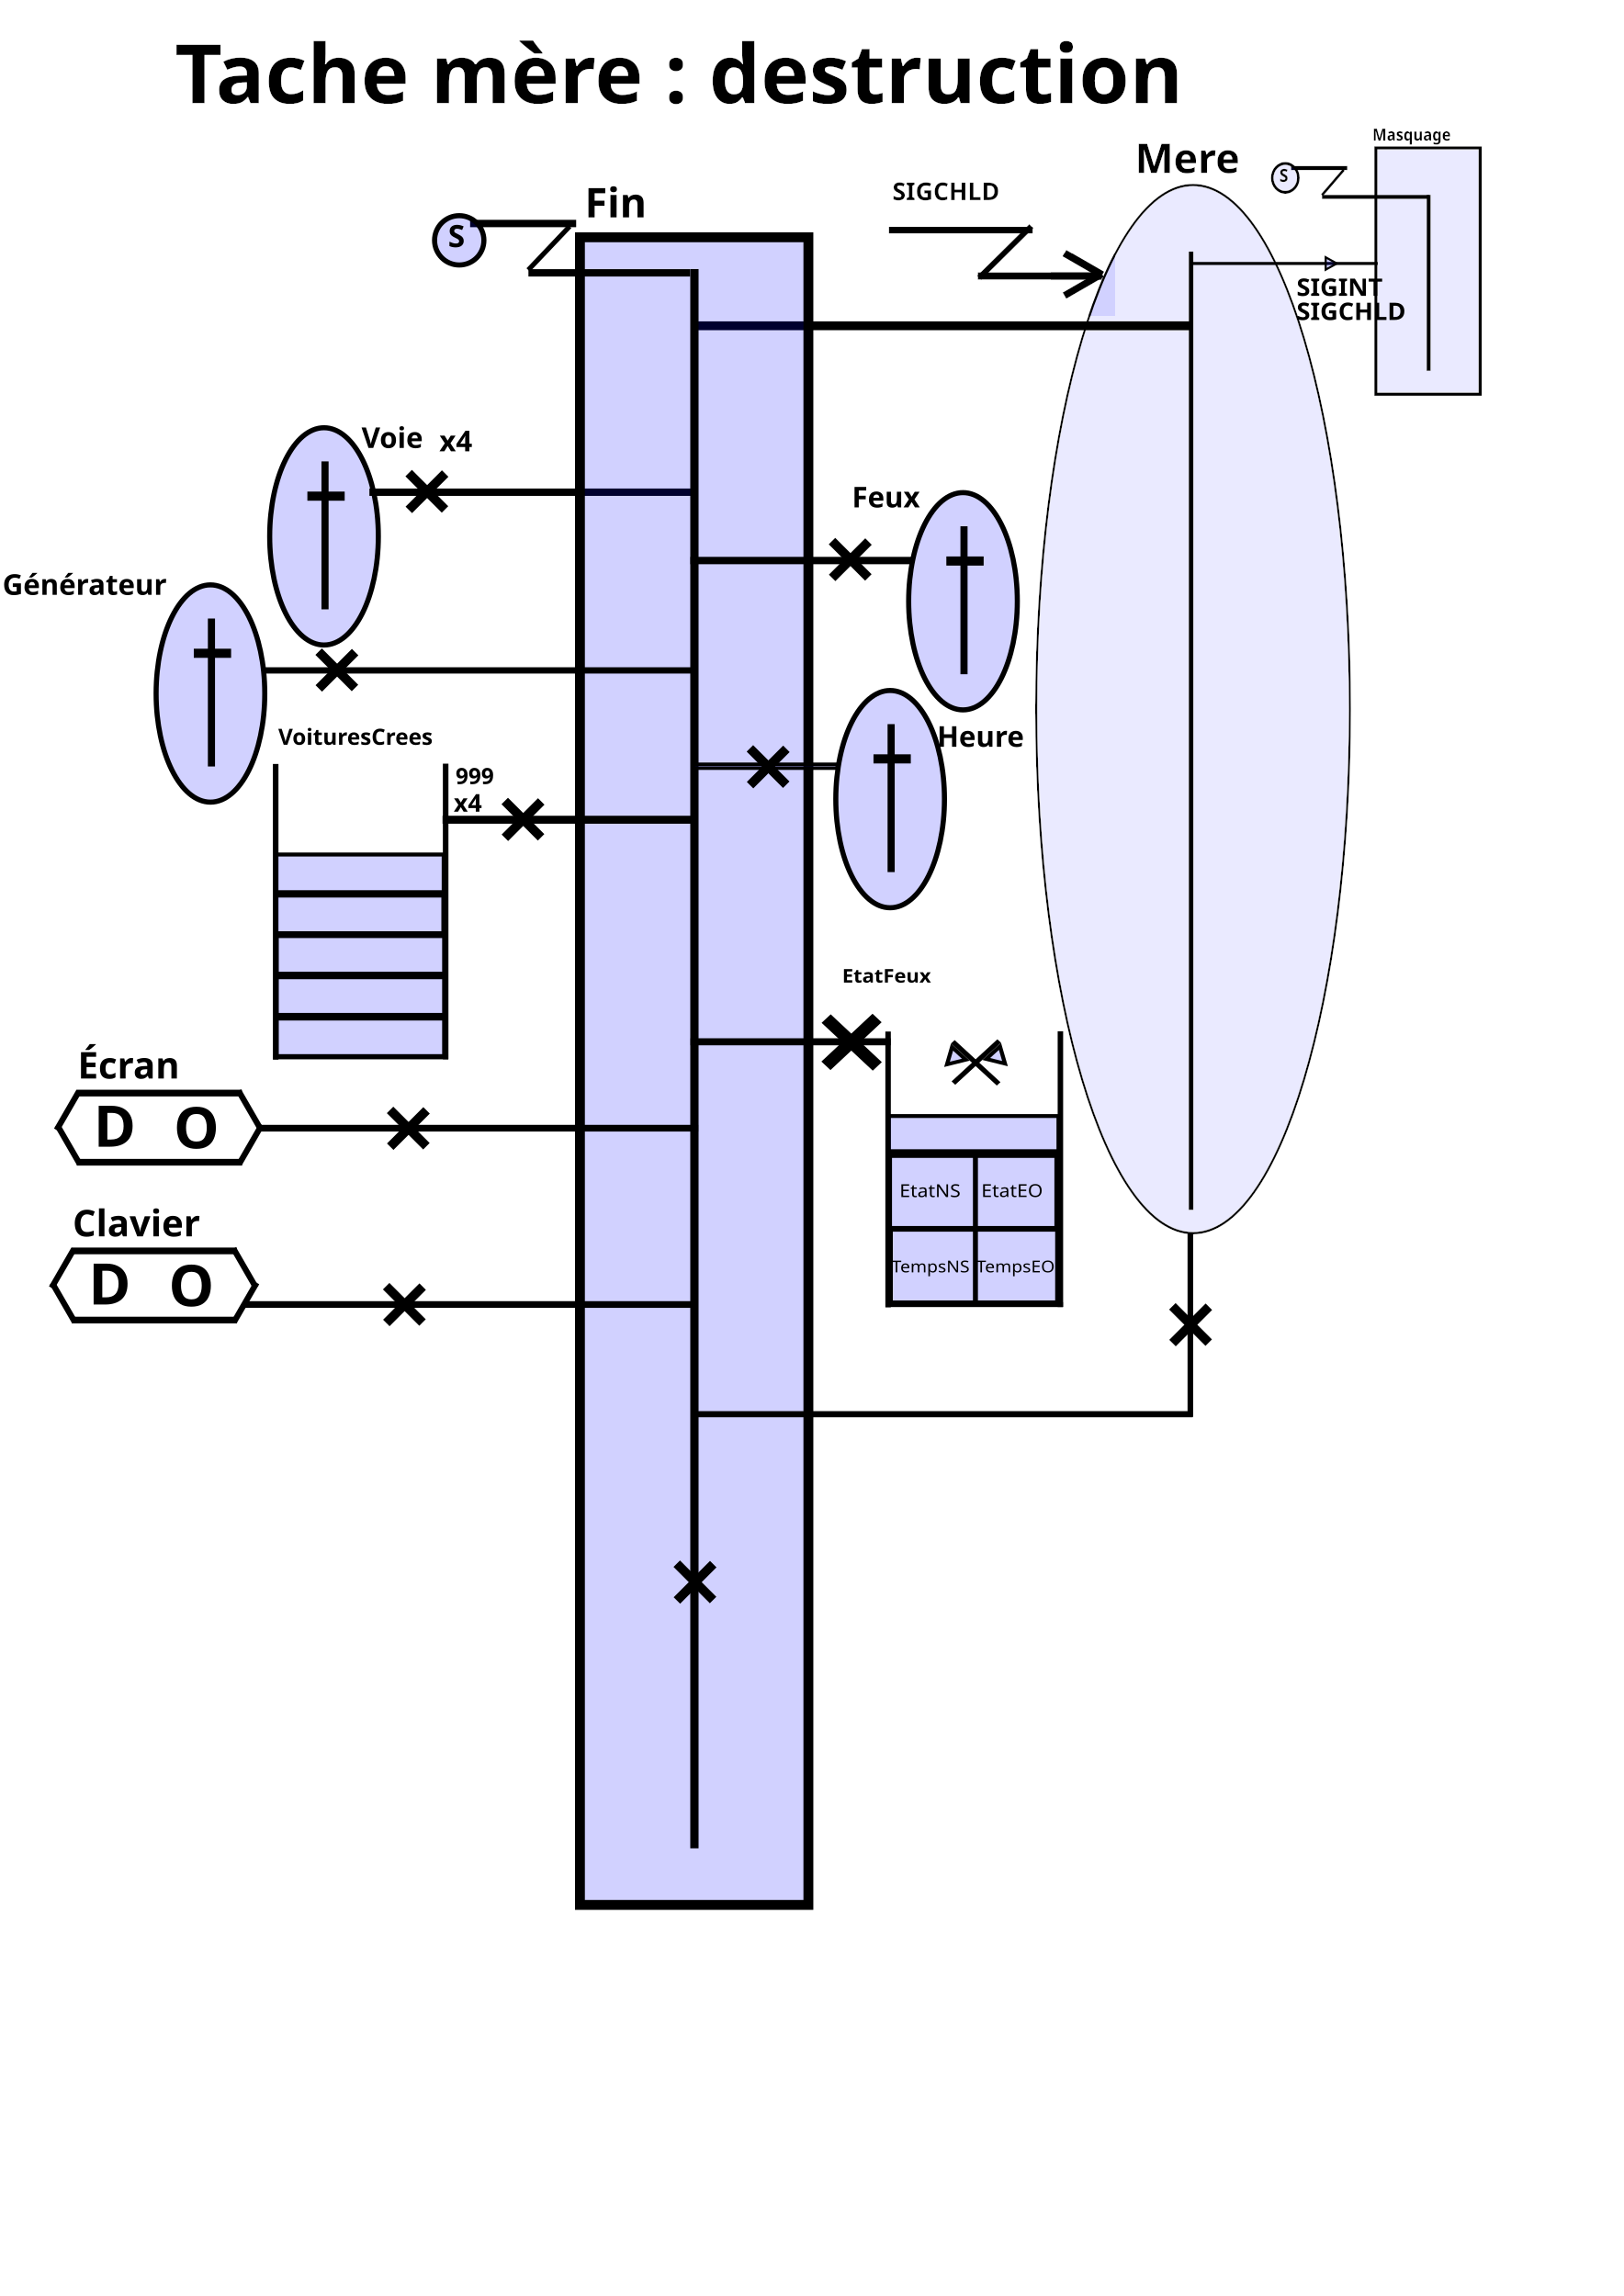
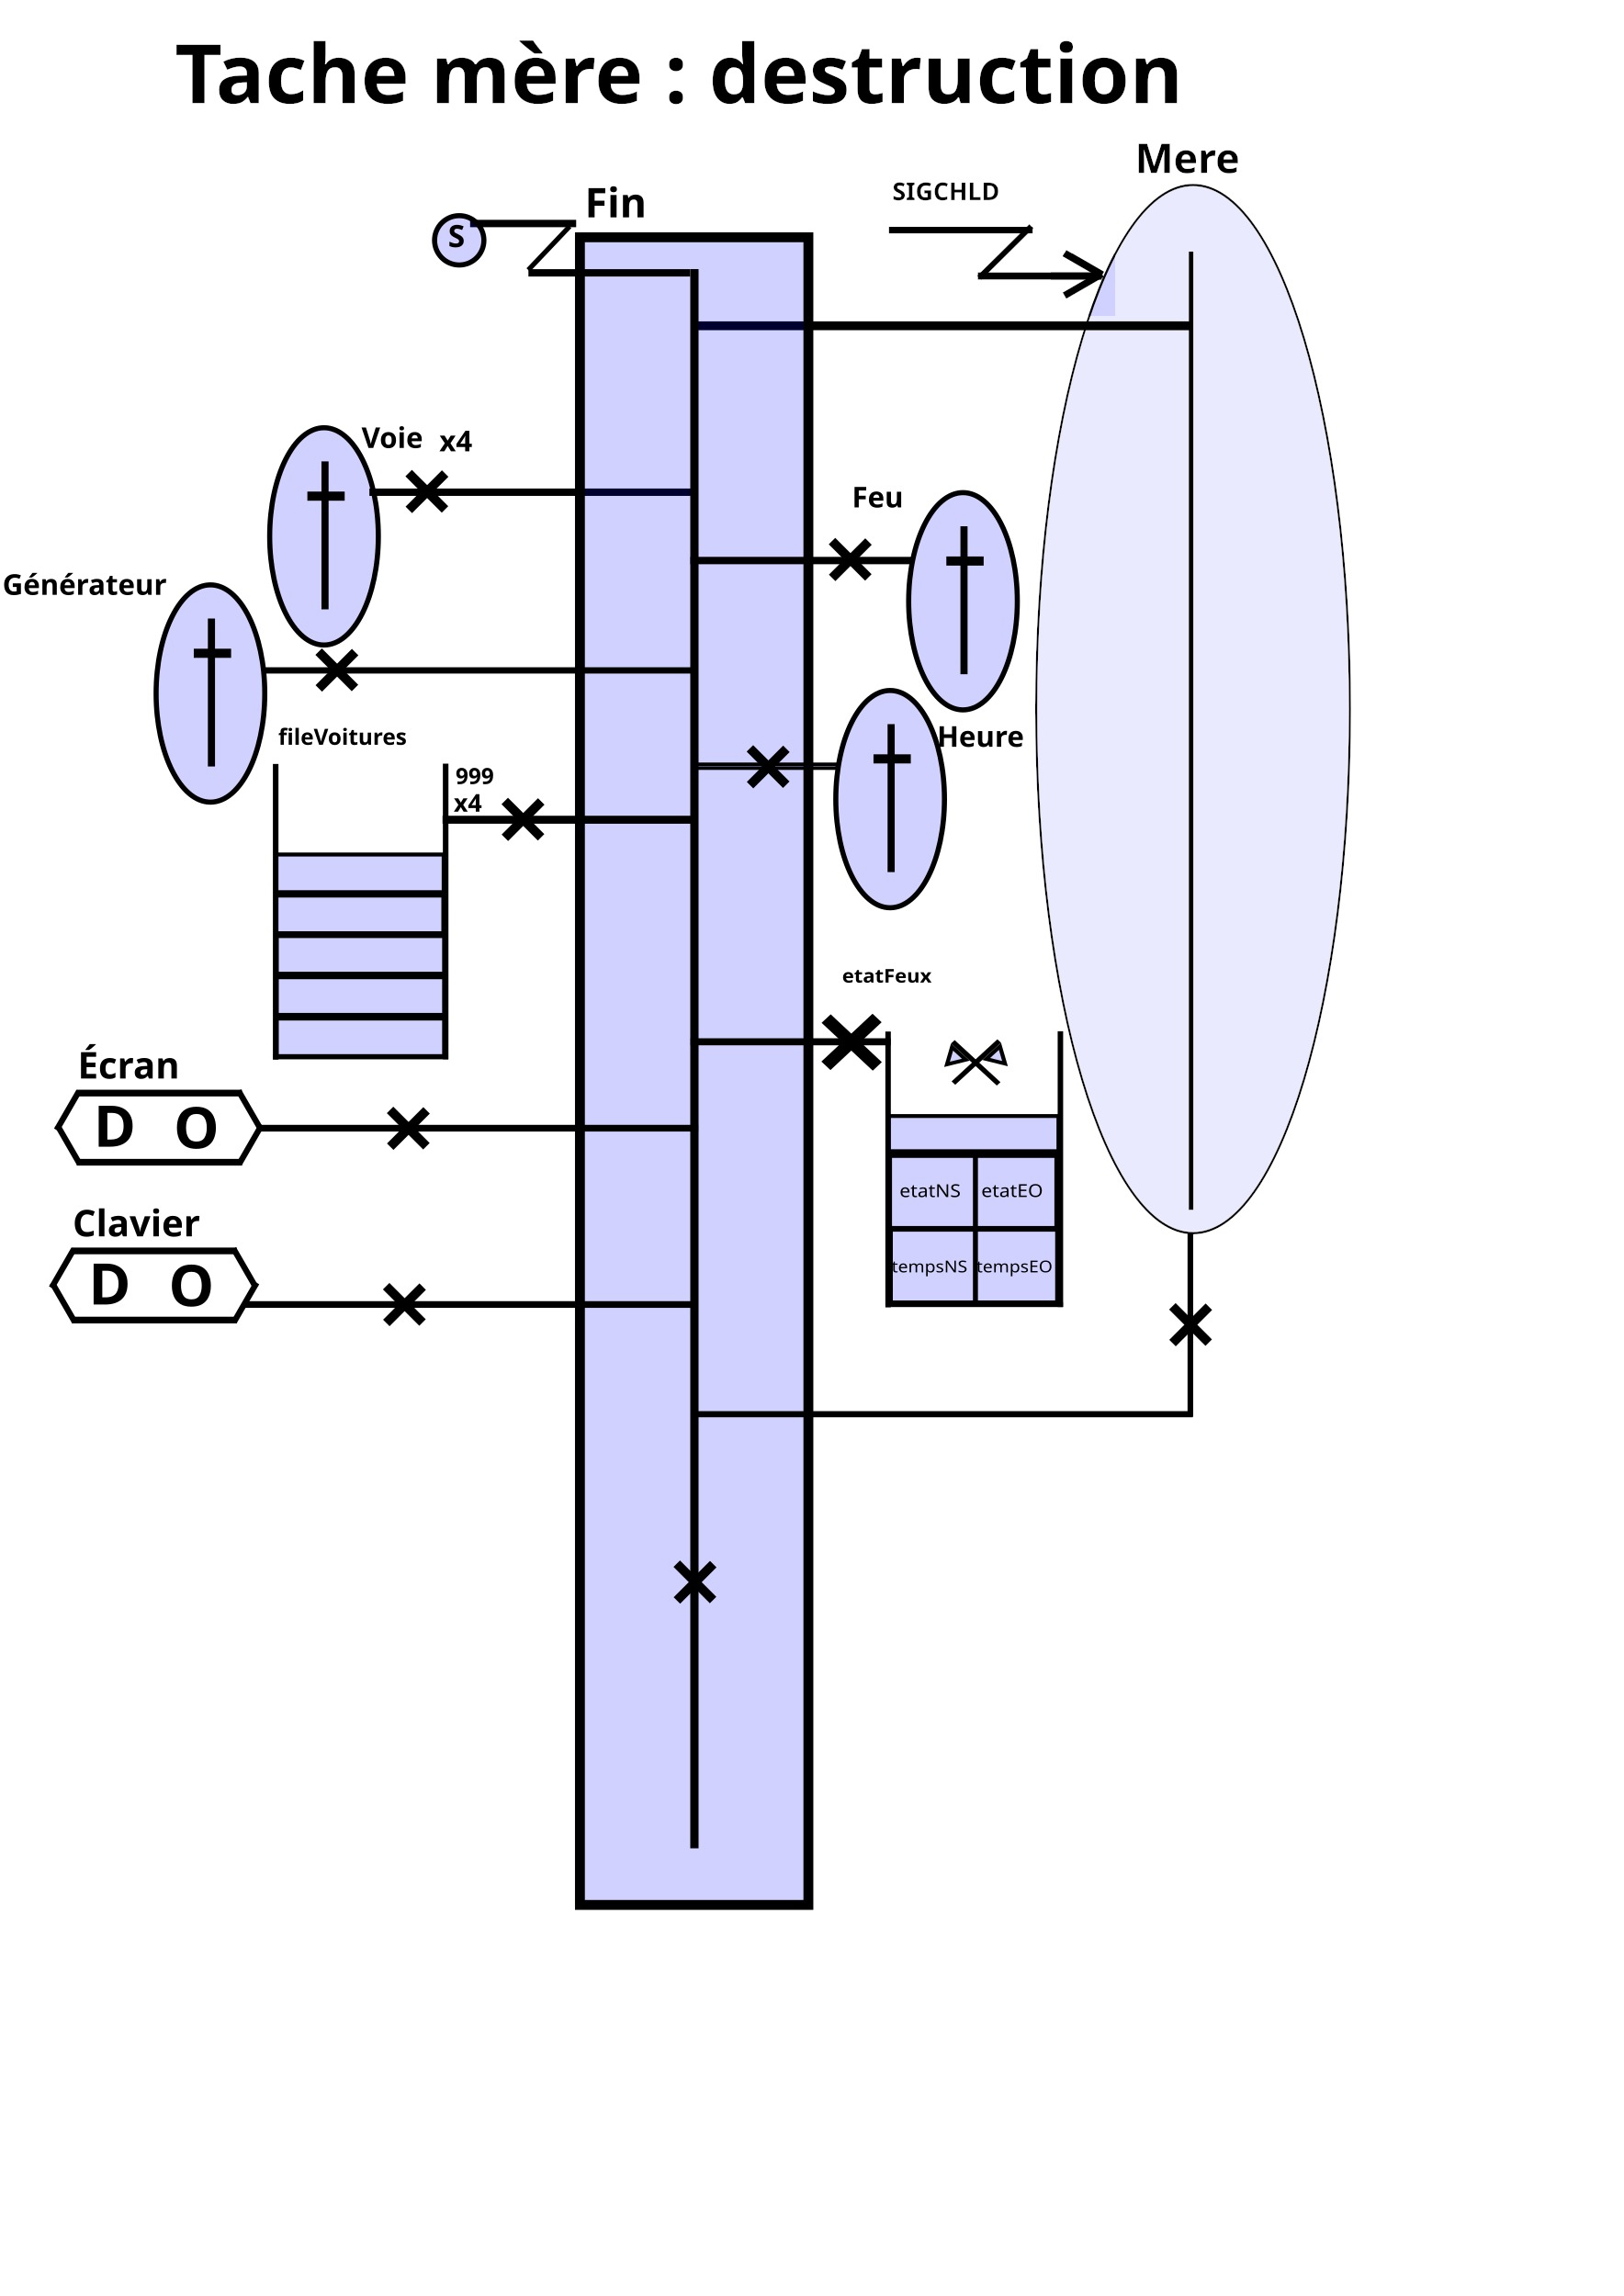
<svg xmlns="http://www.w3.org/2000/svg" width="210mm" height="297mm" id="svg2" version="1.1" enable-background="new">
  <defs id="defs4">
    <filter id="filter3764">
      <feBlend mode="multiply" in2="BackgroundImage" id="feBlend3766" />
    </filter>
    <filter id="filter4121">
      <feBlend mode="multiply" in2="BackgroundImage" id="feBlend4123" />
    </filter>
  </defs>
-   <g id="layer2" style="display:inline;filter:url(#filter4121)">
-     <rect style="fill:#0000ff;fill-opacity:0.183;stroke:#000000;stroke-width:1.561;stroke-miterlimit:4;stroke-opacity:1;stroke-dasharray:none" id="rect3769" width="51.01" height="120.43" x="672.551" y="72.3" />
-     <rect style="fill:#0000ff;fill-opacity:0.183;stroke:#000000;stroke-width:1.393;stroke-miterlimit:4;stroke-opacity:1;stroke-dasharray:none" id="rect3787" width="26.166" height="0.642" x="631.768" y="81.835" />
-     <rect style="fill:#0000ff;fill-opacity:0.183;stroke:#000000;stroke-width:1.412;stroke-miterlimit:4;stroke-opacity:1;stroke-dasharray:none" id="rect3789" width="51.152" height="0.622" x="646.895" y="95.958" />
-     <rect style="fill:#0000ff;fill-opacity:0.183;stroke:#000000;stroke-width:1.393;stroke-miterlimit:4;stroke-opacity:1;stroke-dasharray:none" id="rect3791" width="0.581" height="84.681" x="698.056" y="95.948" />
-     <rect style="fill:#0000ff;fill-opacity:0.183;stroke:#000000;stroke-width:0.929;stroke-miterlimit:4;stroke-opacity:1;stroke-dasharray:none" id="rect3793" width="15.515" height="0.407" x="413.172" y="555.641" transform="matrix(0.6520004,-0.7582186,0.6784126,0.7346811,0,0)" />
-     <path style="fill:#0000ff;fill-opacity:0.183;stroke:#000000;stroke-width:2.5;stroke-miterlimit:4;stroke-opacity:1;stroke-dasharray:none" id="path3795" d="m 513.027,111.813 a 12.058,12.058 0 1 1 -24.117,0 12.058,12.058 0 1 1 24.117,0 z" transform="matrix(0.5304409,0,0,0.5852179,362.5448,21.53173)" />
-     <text xml:space="preserve" style="font-size:8.357px;font-style:normal;font-weight:bold;line-height:125%;letter-spacing:0px;word-spacing:0px;fill:#000000;fill-opacity:1;stroke:none;font-family:Sans;-inkscape-font-specification:Sans Bold" x="656.868" y="84.629" id="text3797" transform="scale(0.9520499,1.050365)">
-       <tspan id="tspan3799" x="656.868" y="84.629">S</tspan>
-     </text>
-     <text xml:space="preserve" style="font-size:7.8px;font-style:normal;font-weight:bold;line-height:125%;letter-spacing:0px;word-spacing:0px;fill:#000000;fill-opacity:1;stroke:none;font-family:Sans;-inkscape-font-specification:Sans Bold" x="704.658" y="65.43" id="text4254" transform="scale(0.9520499,1.050365)">
-       <tspan id="tspan4256" x="704.658" y="65.43">Masquage</tspan>
-     </text>
-   </g>
+   <g id="layer2" style="display:inline;filter:url(#filter4121)" />
  <g id="layer1" style="display:inline;filter:url(#filter3764)">
    <path style="fill:#0000ff;fill-opacity:0.183;stroke:#000000;stroke-width:2.5;stroke-miterlimit:4;stroke-opacity:1;stroke-dasharray:none" id="path2985" d="m 548.105,63.58 a 188.548,563.452 0 1 1 -377.096,0 188.548,563.452 0 1 1 377.096,0 z" transform="matrix(0.4066402,0,0,0.454739,436.9878,317.7683)" />
    <text xml:space="preserve" style="font-size:40px;font-style:normal;font-weight:normal;line-height:125%;letter-spacing:0px;word-spacing:0px;fill:#000000;fill-opacity:1;stroke:none;font-family:Sans" x="85.433" y="50.426" id="text3758">
      <tspan id="tspan3760" x="85.433" y="50.426" style="font-weight:bold;-inkscape-font-specification:Sans Bold">Tache mère : destruction</tspan>
      <tspan x="85.433" y="100.426" style="font-weight:bold;-inkscape-font-specification:Sans Bold" id="tspan3418" />
    </text>
    <rect style="fill:#0000ff;fill-opacity:0.183;stroke:#000000;stroke-width:1.275;stroke-miterlimit:4;stroke-opacity:1;stroke-dasharray:none" id="rect3762" width="0.99" height="467.235" x="581.702" y="123.655" />
    <rect style="fill:#0000ff;fill-opacity:0.183;stroke:#000000;stroke-width:2.5;stroke-miterlimit:4;stroke-opacity:1;stroke-dasharray:none" id="rect4568" width="241.946" height="1.967" x="339.315" y="158.34" />
    <text xml:space="preserve" style="font-size:20px;font-style:normal;font-weight:bold;line-height:125%;letter-spacing:0px;word-spacing:0px;fill:#000000;fill-opacity:1;stroke:none;display:inline;font-family:Sans;-inkscape-font-specification:Sans Bold" x="554.824" y="84.565" id="text4548">
      <tspan id="tspan4550" x="554.824" y="84.565">Mere</tspan>
    </text>
    <rect style="fill:#0000ff;fill-opacity:0.183;stroke:#000000;stroke-width:2.5;stroke-miterlimit:4;stroke-opacity:1;stroke-dasharray:none" id="rect3167" width="67.807" height="0.695" x="435.749" y="112.158" />
    <rect style="fill:#0000ff;fill-opacity:0.183;stroke:#000000;stroke-width:2.5;stroke-miterlimit:4;stroke-opacity:1;stroke-dasharray:none" id="rect3172" width="58.071" height="1.043" x="479.215" y="134.412" />
    <rect style="fill:#0000ff;fill-opacity:0.183;stroke:#000000;stroke-width:2.5;stroke-miterlimit:4;stroke-opacity:1;stroke-dasharray:none" id="rect3174" width="0.348" height="33.382" x="433.018" y="-279.365" transform="matrix(0.7033085,0.7108848,-0.7108848,0.7033085,0,0)" />
    <rect style="fill:#0000ff;fill-opacity:0.183;stroke:#000000;stroke-width:2.5;stroke-miterlimit:4;stroke-opacity:1;stroke-dasharray:none" id="rect3192" width="18.777" height="1.043" x="513.733" y="-153.527" transform="matrix(0.8660254,0.5,-0.5,0.8660254,0,0)" />
    <rect style="fill:#0000ff;fill-opacity:0.183;stroke:#000000;stroke-width:2.5;stroke-miterlimit:4;stroke-opacity:1;stroke-dasharray:none;display:inline;filter:url(#filter3764)" id="rect3192-3" width="18.777" height="1.043" x="200.987" y="171.394" transform="matrix(0.8660254,-0.5,0.5,0.8660254,261.38,95.51784)" />
    <text xml:space="preserve" style="font-size:12px;font-style:normal;font-weight:bold;line-height:125%;letter-spacing:0px;word-spacing:0px;fill:#000000;fill-opacity:1;stroke:none;font-family:Sans;-inkscape-font-specification:Sans Bold" x="436.192" y="97.854" id="text3212">
      <tspan id="tspan3214" x="436.192" y="97.854">SIGCHLD</tspan>
    </text>
  </g>
  <g id="layer15" style="display:inline">
    <path style="fill:#0000ff;fill-opacity:0.183;stroke:#000000;stroke-width:2.5;stroke-miterlimit:4;stroke-opacity:1;stroke-dasharray:none" id="path4468-1" d="m 632.405,750.421 a 26.555,53.11 0 1 1 -53.11,0 26.555,53.11 0 1 1 53.11,0 z" transform="translate(-447.4644,-488.185)" />
    <rect style="fill:#0000ff;fill-opacity:0.183;stroke:#000000;stroke-width:2.5;stroke-miterlimit:4;stroke-opacity:1;stroke-dasharray:none" id="rect4470-0" width="0.984" height="69.83" x="158.385" y="226.829" />
    <rect style="fill:#0000ff;fill-opacity:0.183;stroke:#000000;stroke-width:2.5;stroke-miterlimit:4;stroke-opacity:1;stroke-dasharray:none" id="rect4472-6" width="15.736" height="1.967" x="151.501" y="241.582" />
    <text xml:space="preserve" style="font-size:14px;font-style:normal;font-weight:bold;line-height:125%;letter-spacing:0px;word-spacing:0px;fill:#000000;fill-opacity:1;stroke:none;font-family:Sans;-inkscape-font-specification:Sans Bold" x="176.738" y="219.01" id="text4474-5">
      <tspan x="176.738" y="219.01" id="tspan4909">Voie</tspan>
      <tspan x="176.738" y="236.51" id="tspan4913" />
    </text>
    <rect style="fill:#0000ff;fill-opacity:0.183;stroke:#000000;stroke-width:2.186;stroke-miterlimit:4;stroke-opacity:1;stroke-dasharray:none;display:inline" id="rect3812-0-1-9" width="156.351" height="1.417" x="181.67" y="239.934" />
    <path style="fill:#0000ff;fill-opacity:0.183;stroke:#000000;stroke-width:2.5;stroke-miterlimit:4;stroke-opacity:1;stroke-dasharray:none;display:inline" d="m 200.027,247.703 1.392,1.392 15.998,-15.998 -1.392,-1.392 -15.998,15.998 z" id="rect4260-67-0" />
    <path style="fill:#0000ff;fill-opacity:0.183;stroke:#000000;stroke-width:2.5;stroke-miterlimit:4;stroke-opacity:1;stroke-dasharray:none;display:inline" d="m 215.951,248.878 1.392,-1.392 -15.998,-15.998 -1.392,1.392 15.998,15.998 z" id="rect4260-8-5-9" />
    <text xml:space="preserve" style="font-size:14px;font-style:normal;font-weight:bold;line-height:125%;letter-spacing:0px;word-spacing:0px;fill:#000000;fill-opacity:1;stroke:none;font-family:Sans;-inkscape-font-specification:Sans Bold" x="214.776" y="220.63" id="text4544">
      <tspan id="tspan4546" x="214.776" y="220.63">x4</tspan>
    </text>
  </g>
-   <g id="layer4" style="display:inline">
-     <rect style="fill:#0000ff;fill-opacity:0.183;stroke:#000000;stroke-width:0.962;stroke-miterlimit:4;stroke-opacity:1;stroke-dasharray:none" id="rect3839" width="89.833" height="0.488" x="583.131" y="128.568" />
-     <path style="fill:#0000ff;fill-opacity:0.183;stroke:#000000;stroke-width:2.5;stroke-miterlimit:4;stroke-opacity:1;stroke-dasharray:none" id="path3843" d="m 528.374,226.916 -7.595,-13.155 15.19,0 z" transform="matrix(0,-0.3984299,0.4131166,0,559.7219,339.3317)" />
-     <text xml:space="preserve" style="font-size:16.228px;font-style:normal;font-weight:normal;line-height:100%;letter-spacing:0px;word-spacing:0px;fill:#000000;fill-opacity:1;stroke:none;font-family:Sans" x="622.409" y="147.286" id="text3801-7" transform="scale(1.018264,0.9820638)">
-       <tspan id="tspan3803-6" x="622.409" y="147.286" style="font-size:12px;font-weight:bold;line-height:100%;-inkscape-font-specification:Sans Bold">SIGINT</tspan>
-       <tspan x="622.409" y="159.286" style="font-size:12px;font-weight:bold;line-height:100%;-inkscape-font-specification:Sans Bold" id="tspan3807-2">SIGCHLD</tspan>
-     </text>
-   </g>
+   <g id="layer4" style="display:inline" />
  <g id="layer5" style="display:inline">
    <rect style="fill:#0000ff;fill-opacity:0.183;stroke:#000000;stroke-width:4.832;stroke-miterlimit:4;stroke-opacity:1;stroke-dasharray:none" id="rect3875" width="111.674" height="815.311" x="283.482" y="116.008" />
    <text xml:space="preserve" style="font-size:20px;font-style:normal;font-weight:bold;line-height:125%;letter-spacing:0px;word-spacing:0px;fill:#000000;fill-opacity:1;stroke:none;font-family:Sans;-inkscape-font-specification:Sans Bold" x="285.871" y="106.261" id="text3877">
      <tspan id="tspan3879" x="285.871" y="106.261">Fin</tspan>
    </text>
    <rect style="fill:#0000ff;fill-opacity:0.183;stroke:#000000;stroke-width:2.5;stroke-miterlimit:4;stroke-opacity:1;stroke-dasharray:none" id="rect3787-1" width="49.329" height="1.096" x="231.06" y="108.727" />
    <rect style="fill:#0000ff;fill-opacity:0.183;stroke:#000000;stroke-width:2.398;stroke-miterlimit:4;stroke-opacity:1;stroke-dasharray:none" id="rect3789-8" width="76.646" height="1.198" x="259.511" y="132.793" />
    <rect style="fill:#0000ff;fill-opacity:0.183;stroke:#000000;stroke-width:1.662;stroke-miterlimit:4;stroke-opacity:1;stroke-dasharray:none" id="rect3793-6" width="27.708" height="0.729" x="87.538" y="277.85" transform="matrix(0.6882578,-0.7254662,0.71365,0.7005024,0,0)" />
    <path transform="translate(-276.4852,5.683456)" style="fill:#0000ff;fill-opacity:0.183;stroke:#000000;stroke-width:2.5;stroke-miterlimit:4;stroke-opacity:1;stroke-dasharray:none" id="path3795-1" d="m 513.027,111.813 a 12.058,12.058 0 1 1 -24.117,0 12.058,12.058 0 1 1 24.117,0 z" />
    <text xml:space="preserve" style="font-size:15px;font-style:normal;font-weight:bold;line-height:125%;letter-spacing:0px;word-spacing:0px;fill:#000000;fill-opacity:1;stroke:none;font-family:Sans;-inkscape-font-specification:Sans Bold" x="219.002" y="120.786" id="text3797-2">
      <tspan id="tspan3799-7" x="219.002" y="120.786">S</tspan>
    </text>
    <rect style="fill:#0000ff;fill-opacity:0.183;stroke:#000000;stroke-width:3.391;stroke-miterlimit:4;stroke-opacity:1;stroke-dasharray:none" id="rect3914" width="0.659" height="768.696" x="339.117" y="133.249" />
  </g>
  <g id="layer6" style="display:inline">
    <rect style="fill:#0000ff;fill-opacity:0.183;stroke:#000000;stroke-width:2.5;stroke-miterlimit:4;stroke-opacity:1;stroke-dasharray:none" id="rect3944" width="78.289" height="0.775" x="38.693" y="534.022" />
    <rect style="fill:#0000ff;fill-opacity:0.183;stroke:#000000;stroke-width:2.5;stroke-miterlimit:4;stroke-opacity:1;stroke-dasharray:none" id="rect3944-2" width="78.289" height="0.775" x="38.799" y="567.835" />
    <rect style="fill:#0000ff;fill-opacity:0.183;stroke:#000000;stroke-width:2.5;stroke-miterlimit:4;stroke-opacity:1;stroke-dasharray:none" id="rect3986-1" width="0.388" height="19.378" x="385.588" y="413.583" transform="matrix(0.8660254,0.5,-0.5,0.8660254,0,0)" />
    <rect style="fill:#0000ff;fill-opacity:0.183;stroke:#000000;stroke-width:2.5;stroke-miterlimit:4;stroke-opacity:1;stroke-dasharray:none" id="rect3986" width="0.388" height="19.378" x="-165.87" y="521.417" transform="matrix(0.8660254,-0.5,0.5,0.8660254,0,0)" />
    <rect style="fill:#0000ff;fill-opacity:0.183;stroke:#000000;stroke-width:2.5;stroke-miterlimit:4;stroke-opacity:1;stroke-dasharray:none" id="rect3986-1-4" width="0.388" height="19.378" x="-300.374" y="-463.363" transform="matrix(-0.8660254,-0.5,0.5,-0.8660254,0,0)" />
    <rect style="fill:#0000ff;fill-opacity:0.183;stroke:#000000;stroke-width:2.5;stroke-miterlimit:4;stroke-opacity:1;stroke-dasharray:none" id="rect3986-9" width="0.388" height="19.378" x="250.607" y="-511.116" transform="matrix(-0.8660254,0.5,-0.5,-0.8660254,0,0)" />
    <text xml:space="preserve" style="font-size:28px;font-style:normal;font-weight:bold;line-height:125%;letter-spacing:0px;word-spacing:0px;fill:#000000;fill-opacity:1;stroke:none;font-family:Sans;-inkscape-font-specification:Sans Bold" x="45.722" y="560.618" id="text4034">
      <tspan id="tspan4036" x="45.722" y="560.618">D</tspan>
    </text>
    <text xml:space="preserve" style="font-size:28px;font-style:normal;font-weight:bold;line-height:125%;letter-spacing:0px;word-spacing:0px;fill:#000000;fill-opacity:1;stroke:none;font-family:Sans;-inkscape-font-specification:Sans Bold" x="84.867" y="561.393" id="text4038">
      <tspan id="tspan4040" x="84.867" y="561.393">O</tspan>
    </text>
    <text xml:space="preserve" style="font-size:18px;font-style:normal;font-weight:bold;line-height:125%;letter-spacing:0px;word-spacing:0px;fill:#000000;fill-opacity:1;stroke:none;font-family:Sans;-inkscape-font-specification:Sans Bold" x="37.971" y="527.287" id="text4042">
      <tspan id="tspan4044" x="37.971" y="527.287">Écran</tspan>
    </text>
    <rect style="fill:#0000ff;fill-opacity:0.183;stroke:#000000;stroke-width:2.426;stroke-miterlimit:4;stroke-opacity:1;stroke-dasharray:none" id="rect4046" width="213.203" height="0.849" x="126.887" y="551.152" />
    <path style="fill:#0000ff;fill-opacity:0.183;stroke:#000000;stroke-width:2.5;stroke-miterlimit:4;stroke-opacity:1;stroke-dasharray:none;display:inline" d="m 190.938,559.046 1.392,1.392 15.998,-15.998 -1.392,-1.392 -15.998,15.998 z" id="rect4260-0-1-4" />
    <path style="fill:#0000ff;fill-opacity:0.183;stroke:#000000;stroke-width:2.5;stroke-miterlimit:4;stroke-opacity:1;stroke-dasharray:none;display:inline" d="m 206.861,560.221 1.392,-1.392 -15.998,-15.998 -1.392,1.392 15.998,15.998 z" id="rect4260-8-1-5-9" />
  </g>
  <g id="layer7" style="display:inline">
    <rect style="fill:#0000ff;fill-opacity:0.183;stroke:#000000;stroke-width:2.5;stroke-miterlimit:4;stroke-opacity:1;stroke-dasharray:none;display:inline" id="rect3944-8" width="78.289" height="0.775" x="36.224" y="611.182" />
    <rect style="fill:#0000ff;fill-opacity:0.183;stroke:#000000;stroke-width:2.5;stroke-miterlimit:4;stroke-opacity:1;stroke-dasharray:none;display:inline" id="rect3944-2-6" width="78.289" height="0.775" x="36.329" y="644.996" />
    <rect style="fill:#0000ff;fill-opacity:0.183;stroke:#000000;stroke-width:2.5;stroke-miterlimit:4;stroke-opacity:1;stroke-dasharray:none;display:inline" id="rect3986-1-8" width="0.388" height="19.378" x="422.03" y="481.641" transform="matrix(0.8660254,0.5,-0.5,0.8660254,0,0)" />
    <rect style="fill:#0000ff;fill-opacity:0.183;stroke:#000000;stroke-width:2.5;stroke-miterlimit:4;stroke-opacity:1;stroke-dasharray:none;display:inline" id="rect3986-96" width="0.388" height="19.378" x="-206.589" y="587.005" transform="matrix(0.8660254,-0.5,0.5,0.8660254,0,0)" />
    <rect style="fill:#0000ff;fill-opacity:0.183;stroke:#000000;stroke-width:2.5;stroke-miterlimit:4;stroke-opacity:1;stroke-dasharray:none;display:inline" id="rect3986-1-4-1" width="0.388" height="19.378" x="-336.815" y="-531.422" transform="matrix(-0.8660254,-0.5,0.5,-0.8660254,0,0)" />
    <rect style="fill:#0000ff;fill-opacity:0.183;stroke:#000000;stroke-width:2.5;stroke-miterlimit:4;stroke-opacity:1;stroke-dasharray:none;display:inline" id="rect3986-9-4" width="0.388" height="19.378" x="291.326" y="-576.705" transform="matrix(-0.8660254,0.5,-0.5,-0.8660254,0,0)" />
    <text xml:space="preserve" style="font-size:28px;font-style:normal;font-weight:bold;line-height:125%;letter-spacing:0px;word-spacing:0px;fill:#000000;fill-opacity:1;stroke:none;display:inline;font-family:Sans;-inkscape-font-specification:Sans Bold" x="43.253" y="637.779" id="text4034-1">
      <tspan id="tspan4036-4" x="43.253" y="637.779">D</tspan>
    </text>
    <text xml:space="preserve" style="font-size:28px;font-style:normal;font-weight:bold;line-height:125%;letter-spacing:0px;word-spacing:0px;fill:#000000;fill-opacity:1;stroke:none;display:inline;font-family:Sans;-inkscape-font-specification:Sans Bold" x="82.397" y="638.554" id="text4038-7">
      <tspan id="tspan4040-6" x="82.397" y="638.554">O</tspan>
    </text>
    <text xml:space="preserve" style="font-size:18px;font-style:normal;font-weight:bold;line-height:125%;letter-spacing:0px;word-spacing:0px;fill:#000000;fill-opacity:1;stroke:none;display:inline;font-family:Sans;-inkscape-font-specification:Sans Bold" x="35.501" y="604.448" id="text4042-3">
      <tspan id="tspan4044-3" x="35.501" y="604.448">Clavier</tspan>
    </text>
    <rect style="fill:#0000ff;fill-opacity:0.183;stroke:#000000;stroke-width:2.438;stroke-miterlimit:4;stroke-opacity:1;stroke-dasharray:none;display:inline" id="rect4046-1" width="218.254" height="0.838" x="120.057" y="637.36" />
    <path style="fill:#0000ff;fill-opacity:0.183;stroke:#000000;stroke-width:2.5;stroke-miterlimit:4;stroke-opacity:1;stroke-dasharray:none;display:inline" d="m 189.03,645.219 1.392,1.392 15.998,-15.998 -1.392,-1.392 -15.998,15.998 z" id="rect4260-0-1-4-4" />
    <path style="fill:#0000ff;fill-opacity:0.183;stroke:#000000;stroke-width:2.5;stroke-miterlimit:4;stroke-opacity:1;stroke-dasharray:none;display:inline" d="m 204.954,646.394 1.392,-1.392 -15.998,-15.998 -1.392,1.392 15.998,15.998 z" id="rect4260-8-1-5-9-4" />
  </g>
  <g id="layer3">
    <rect style="fill:#0000ff;fill-opacity:0.183;stroke:#000000;stroke-width:2.633;stroke-miterlimit:4;stroke-opacity:1;stroke-dasharray:none" id="rect4638" width="242.305" height="0.358" x="339.382" y="691.23" />
    <rect style="fill:#0000ff;fill-opacity:0.183;stroke:#000000;stroke-width:2.518;stroke-miterlimit:4;stroke-opacity:1;stroke-dasharray:none" id="rect4640" width="0.228" height="87.516" x="581.762" y="603.885" />
    <path style="fill:#0000ff;fill-opacity:0.183;stroke:#000000;stroke-width:2.5;stroke-miterlimit:4;stroke-opacity:1;stroke-dasharray:none;display:inline" d="m 573.342,655.054 1.392,1.392 15.998,-15.998 -1.392,-1.392 -15.998,15.998 z" id="rect4260-0-1-4-4-1" />
    <path style="fill:#0000ff;fill-opacity:0.183;stroke:#000000;stroke-width:2.5;stroke-miterlimit:4;stroke-opacity:1;stroke-dasharray:none;display:inline" d="m 589.265,656.23 1.392,-1.392 -15.998,-15.998 -1.392,1.392 15.998,15.998 z" id="rect4260-8-1-5-9-4-4" />
    <path style="fill:#0000ff;fill-opacity:0.183;stroke:#000000;stroke-width:2.5;stroke-miterlimit:4;stroke-opacity:1;stroke-dasharray:none;display:inline" d="m 331.072,780.896 1.392,1.392 15.998,-15.998 -1.392,-1.392 -15.998,15.998 z" id="rect4260-0-1-4-4-7" />
    <path style="fill:#0000ff;fill-opacity:0.183;stroke:#000000;stroke-width:2.5;stroke-miterlimit:4;stroke-opacity:1;stroke-dasharray:none;display:inline" d="m 346.995,782.071 1.392,-1.392 -15.998,-15.998 -1.392,1.392 15.998,15.998 z" id="rect4260-8-1-5-9-4-7" />
  </g>
  <g id="layer8" style="display:inline">
    <rect style="fill:#0000ff;fill-opacity:0.183;stroke:#000000;stroke-width:1.949;stroke-miterlimit:4;stroke-opacity:1;stroke-dasharray:none;display:inline" id="rect4207" width="0.767" height="142.586" x="134.374" y="374.477" />
    <rect style="fill:#0000ff;fill-opacity:0.183;stroke:#000000;stroke-width:1.949;stroke-miterlimit:4;stroke-opacity:1;stroke-dasharray:none;display:inline" id="rect4207-9" width="0.767" height="142.586" x="217.462" y="374.334" />
    <rect style="fill:#0000ff;fill-opacity:0.183;stroke:#000000;stroke-width:2.095;stroke-miterlimit:4;stroke-opacity:1;stroke-dasharray:none;display:inline" id="rect4229" width="83.56" height="0.396" x="134.515" y="516.462" />
    <rect style="fill:#0000ff;fill-opacity:0.183;stroke:#000000;stroke-width:1.949;stroke-miterlimit:4;stroke-opacity:1;stroke-dasharray:none;display:inline" id="rect4231" width="81.851" height="18.43" x="135.255" y="497.959" />
    <rect style="fill:#0000ff;fill-opacity:0.183;stroke:#000000;stroke-width:1.949;stroke-miterlimit:4;stroke-opacity:1;stroke-dasharray:none;display:inline" id="rect4231-3" width="81.851" height="18.43" x="135.255" y="477.767" />
    <rect style="fill:#0000ff;fill-opacity:0.183;stroke:#000000;stroke-width:1.949;stroke-miterlimit:4;stroke-opacity:1;stroke-dasharray:none;display:inline" id="rect4231-8" width="81.851" height="18.43" x="135.255" y="457.643" />
    <rect style="fill:#0000ff;fill-opacity:0.183;stroke:#000000;stroke-width:1.949;stroke-miterlimit:4;stroke-opacity:1;stroke-dasharray:none;display:inline" id="rect4231-3-3" width="81.851" height="18.43" x="134.871" y="437.834" />
    <rect style="fill:#0000ff;fill-opacity:0.183;stroke:#000000;stroke-width:1.949;stroke-miterlimit:4;stroke-opacity:1;stroke-dasharray:none;display:inline" id="rect4231-3-3-7" width="81.851" height="18.43" x="135.036" y="417.773" />
    <text xml:space="preserve" style="font-size:10.912px;font-style:normal;font-weight:bold;line-height:125%;letter-spacing:0px;word-spacing:0px;fill:#000000;fill-opacity:1;stroke:none;display:inline;font-family:Sans;-inkscape-font-specification:Sans Bold" x="222.723" y="383.293" id="text4299">
      <tspan id="tspan4301" x="222.723" y="383.293">999</tspan>
    </text>
    <text xml:space="preserve" style="font-size:10.912px;font-style:normal;font-weight:bold;line-height:125%;letter-spacing:0px;word-spacing:0px;fill:#000000;fill-opacity:1;stroke:none;display:inline;font-family:Sans;-inkscape-font-specification:Sans Bold" x="136.04" y="364.128" id="text4303">
-       <tspan id="tspan4305" x="136.04" y="364.128">VoituresCrees</tspan>
+       <tspan id="tspan4305" x="136.04" y="364.128">fileVoitures</tspan>
+       <tspan x="136.04" y="377.768" id="tspan3176" />
    </text>
    <rect style="fill:#0000ff;fill-opacity:0.183;stroke:#000000;stroke-width:2.049;stroke-miterlimit:4;stroke-opacity:1;stroke-dasharray:none" id="rect4404" width="122.678" height="1.842" x="217.348" y="399.852" />
    <path style="fill:#0000ff;fill-opacity:0.183;stroke:#000000;stroke-width:2.5;stroke-miterlimit:4;stroke-opacity:1;stroke-dasharray:none;display:inline" d="m 246.992,408.011 1.392,1.392 15.998,-15.998 -1.392,-1.392 -15.998,15.998 z" id="rect4260-0-1" />
    <path style="fill:#0000ff;fill-opacity:0.183;stroke:#000000;stroke-width:2.5;stroke-miterlimit:4;stroke-opacity:1;stroke-dasharray:none;display:inline" d="m 262.915,409.186 1.392,-1.392 -15.998,-15.998 -1.392,1.392 15.998,15.998 z" id="rect4260-8-1-5" />
  </g>
  <g id="layer9" style="display:inline">
    <text xml:space="preserve" style="font-size:27.234px;font-style:normal;font-weight:normal;line-height:125%;letter-spacing:0px;word-spacing:0px;fill:#000000;fill-opacity:1;stroke:none;display:inline;font-family:Sans" x="398.105" y="496.722" id="text4428" transform="scale(1.034033,0.967087)">
-       <tspan id="tspan4430" x="398.105" y="496.722" style="font-size:9.532px;font-weight:bold;-inkscape-font-specification:Sans Bold">EtatFeux</tspan>
+       <tspan id="tspan4430" x="398.105" y="496.722" style="font-size:9.532px;font-weight:bold;-inkscape-font-specification:Sans Bold">etatFeux</tspan>
    </text>
    <rect style="fill:#0000ff;fill-opacity:0.183;stroke:#000000;stroke-width:2.069;stroke-miterlimit:4;stroke-opacity:1;stroke-dasharray:none;display:inline" id="rect4046-1-5" width="95.769" height="1.375" x="-434.356" y="-510.024" transform="scale(-1,-1)" />
    <path style="fill:#0000ff;fill-opacity:0.183;stroke:#000000;stroke-width:3.401;stroke-miterlimit:4;stroke-opacity:1;stroke-dasharray:none;display:inline" d="m 428.465,499.78 -1.959,-1.832 -22.507,21.05 1.959,1.832 22.507,-21.05 z" id="rect4260-0-9" />
    <path style="fill:#0000ff;fill-opacity:0.183;stroke:#000000;stroke-width:3.401;stroke-miterlimit:4;stroke-opacity:1;stroke-dasharray:none;display:inline" d="m 406.063,498.234 -1.959,1.832 22.507,21.05 1.959,-1.832 -22.507,-21.05 z" id="rect4260-8-1-2" />
    <rect style="fill:#0000ff;fill-opacity:0.183;stroke:#000000;stroke-width:1.894;stroke-miterlimit:4;stroke-opacity:1;stroke-dasharray:none" id="rect4207-3" width="0.777" height="132.932" x="433.728" y="505.266" />
    <rect style="fill:#0000ff;fill-opacity:0.183;stroke:#000000;stroke-width:1.894;stroke-miterlimit:4;stroke-opacity:1;stroke-dasharray:none" id="rect4207-9-0" width="0.777" height="132.932" x="517.961" y="505.133" />
    <rect style="fill:#0000ff;fill-opacity:0.183;stroke:#000000;stroke-width:2.036;stroke-miterlimit:4;stroke-opacity:1;stroke-dasharray:none" id="rect4229-0" width="84.712" height="0.369" x="433.871" y="637.638" />
    <rect style="fill:#0000ff;fill-opacity:0.183;stroke:#000000;stroke-width:2.742;stroke-miterlimit:4;stroke-opacity:1;stroke-dasharray:none" id="rect4231-39" width="82.095" height="36.381" x="435.063" y="600.783" />
    <rect style="fill:#0000ff;fill-opacity:0.183;stroke:#000000;stroke-width:2.729;stroke-miterlimit:4;stroke-opacity:1;stroke-dasharray:none" id="rect4231-3-3-6" width="82.109" height="36.036" x="434.668" y="564.735" />
    <rect style="fill:#0000ff;fill-opacity:0.183;stroke:#000000;stroke-width:1.894;stroke-miterlimit:4;stroke-opacity:1;stroke-dasharray:none" id="rect4231-3-3-7-7" width="82.979" height="17.182" x="434.4" y="545.632" />
    <rect style="fill:#0000ff;fill-opacity:0.183;stroke:#000000;stroke-width:1.898;stroke-miterlimit:4;stroke-opacity:1;stroke-dasharray:none" id="rect4331-1" width="0.528" height="28.507" x="707.449" y="45.094" transform="matrix(0.7360684,0.6769072,-0.7360684,0.6769072,0,0)" />
    <path style="fill:#0000ff;fill-opacity:0.183;stroke:#000000;stroke-width:2.5;stroke-miterlimit:4;stroke-opacity:1;stroke-dasharray:none" id="path4333-3" d="m 641.905,473.743 -10.432,6.023 0,-12.046 z" transform="matrix(0.5587371,0.5138288,-0.5587371,0.5138288,397.3087,-53.24551)" />
    <rect style="fill:#0000ff;fill-opacity:0.183;stroke:#000000;stroke-width:1.898;stroke-miterlimit:4;stroke-opacity:1;stroke-dasharray:none" id="rect4331-2-3" width="0.528" height="28.507" x="-60.083" y="693.555" transform="matrix(0.7360684,-0.6769072,0.7360684,0.6769072,0,0)" />
    <path style="fill:#0000ff;fill-opacity:0.183;stroke:#000000;stroke-width:2.5;stroke-miterlimit:4;stroke-opacity:1;stroke-dasharray:none" id="path4333-1-6" d="m 641.905,473.743 -10.432,6.023 0,-12.046 z" transform="matrix(-0.204512,-0.7019032,0.763249,-0.1880744,235.0756,1051.562)" />
    <rect style="fill:#0000ff;fill-opacity:0.183;stroke:#000000;stroke-width:1.987;stroke-miterlimit:4;stroke-opacity:1;stroke-dasharray:none" id="rect4426" width="0.453" height="74.471" x="476.585" y="563.44" />
    <text xml:space="preserve" style="font-size:9.093px;font-style:normal;font-weight:normal;line-height:125%;letter-spacing:0px;word-spacing:0px;fill:#000000;fill-opacity:1;stroke:none;font-family:Sans" x="421.666" y="610.284" id="text3169" transform="scale(1.042784,0.958971)">
-       <tspan id="tspan3171" x="421.666" y="610.284">EtatNS</tspan>
+       <tspan id="tspan3171" x="421.666" y="610.284">etatNS</tspan>
    </text>
    <text xml:space="preserve" style="font-size:9.093px;font-style:normal;font-weight:normal;line-height:125%;letter-spacing:0px;word-spacing:0px;fill:#000000;fill-opacity:1;stroke:none;font-family:Sans" x="459.983" y="610.24" id="text3169-1" transform="scale(1.042784,0.958971)">
-       <tspan x="459.983" y="610.24" id="tspan3194">EtatEO</tspan>
+       <tspan x="459.983" y="610.24" id="tspan3194">etatEO</tspan>
    </text>
    <text xml:space="preserve" style="font-size:8.335px;font-style:normal;font-weight:normal;line-height:125%;letter-spacing:0px;word-spacing:0px;fill:#000000;fill-opacity:1;stroke:none;font-family:Sans" x="417.94" y="648.665" id="text3198" transform="scale(1.042784,0.958971)">
-       <tspan id="tspan3200" x="417.94" y="648.665">TempsNS</tspan>
+       <tspan id="tspan3200" x="417.94" y="648.665">tempsNS</tspan>
    </text>
    <text xml:space="preserve" style="font-size:8.335px;font-style:normal;font-weight:normal;line-height:125%;letter-spacing:0px;word-spacing:0px;fill:#000000;fill-opacity:1;stroke:none;font-family:Sans" x="457.64" y="648.656" id="text3198-5" transform="scale(1.042784,0.958971)">
-       <tspan id="tspan3200-8" x="457.64" y="648.656">TempsEO</tspan>
+       <tspan id="tspan3200-8" x="457.64" y="648.656">tempsEO</tspan>
    </text>
    <text xml:space="preserve" style="font-size:12px;font-style:normal;font-weight:bold;line-height:125%;letter-spacing:0px;word-spacing:0px;fill:#000000;fill-opacity:1;stroke:none;font-family:Sans;-inkscape-font-specification:Sans Bold" x="221.784" y="396.845" id="text3178">
      <tspan id="tspan3180" x="221.784" y="396.845">x4</tspan>
    </text>
  </g>
  <g id="layer10" style="display:inline">
    <path style="fill:#0000ff;fill-opacity:0.183;stroke:#000000;stroke-width:2.5;stroke-miterlimit:4;stroke-opacity:1;stroke-dasharray:none" id="path4468" d="m 632.405,750.421 a 26.555,53.11 0 1 1 -53.11,0 26.555,53.11 0 1 1 53.11,0 z" transform="translate(-170.7343,-359.7311)" />
    <rect style="fill:#0000ff;fill-opacity:0.183;stroke:#000000;stroke-width:2.5;stroke-miterlimit:4;stroke-opacity:1;stroke-dasharray:none" id="rect4470" width="0.984" height="69.83" x="435.115" y="355.283" />
    <rect style="fill:#0000ff;fill-opacity:0.183;stroke:#000000;stroke-width:2.5;stroke-miterlimit:4;stroke-opacity:1;stroke-dasharray:none" id="rect4472" width="15.736" height="1.967" x="428.231" y="370.036" />
    <text xml:space="preserve" style="font-size:14px;font-style:normal;font-weight:bold;line-height:125%;letter-spacing:0px;word-spacing:0px;fill:#000000;fill-opacity:1;stroke:none;font-family:Sans;-inkscape-font-specification:Sans Bold" x="458.034" y="365.089" id="text4474">
      <tspan id="tspan4476" x="458.034" y="365.089">Heure</tspan>
    </text>
    <rect style="fill:#0000ff;fill-opacity:0.183;stroke:#000000;stroke-width:1.7;stroke-miterlimit:4;stroke-opacity:1;stroke-dasharray:none;display:inline" id="rect3812-0-1" width="70.381" height="1.903" x="338.91" y="373.657" />
    <path style="fill:#0000ff;fill-opacity:0.183;stroke:#000000;stroke-width:2.5;stroke-miterlimit:4;stroke-opacity:1;stroke-dasharray:none;display:inline" d="m 366.834,382.288 1.392,1.392 15.998,-15.998 -1.392,-1.392 -15.998,15.998 z" id="rect4260-67" />
    <path style="fill:#0000ff;fill-opacity:0.183;stroke:#000000;stroke-width:2.5;stroke-miterlimit:4;stroke-opacity:1;stroke-dasharray:none;display:inline" d="m 382.757,383.463 1.392,-1.392 -15.998,-15.998 -1.392,1.392 15.998,15.998 z" id="rect4260-8-5" />
  </g>
  <g id="layer11" style="display:inline">
    <path style="fill:#0000ff;fill-opacity:0.183;stroke:#000000;stroke-width:2.5;stroke-miterlimit:4;stroke-opacity:1;stroke-dasharray:none" id="path4468-2" d="m 632.405,750.421 a 26.555,53.11 0 1 1 -53.11,0 26.555,53.11 0 1 1 53.11,0 z" transform="translate(-502.9838,-411.3606)" />
    <rect style="fill:#0000ff;fill-opacity:0.183;stroke:#000000;stroke-width:2.5;stroke-miterlimit:4;stroke-opacity:1;stroke-dasharray:none" id="rect4470-2" width="0.984" height="69.83" x="102.866" y="303.653" />
    <rect style="fill:#0000ff;fill-opacity:0.183;stroke:#000000;stroke-width:2.5;stroke-miterlimit:4;stroke-opacity:1;stroke-dasharray:none" id="rect4472-5" width="15.736" height="1.967" x="95.981" y="318.406" />
    <text xml:space="preserve" style="font-size:14px;font-style:normal;font-weight:bold;line-height:125%;letter-spacing:0px;word-spacing:0px;fill:#000000;fill-opacity:1;stroke:none;font-family:Sans;-inkscape-font-specification:Sans Bold" x="1.213" y="290.818" id="text4474-8">
      <tspan id="tspan4476-9" x="1.213" y="290.818">Générateur</tspan>
    </text>
    <rect style="fill:#0000ff;fill-opacity:0.183;stroke:#000000;stroke-width:2.298;stroke-miterlimit:4;stroke-opacity:1;stroke-dasharray:none;display:inline" id="rect4046-1-5-6" width="208.129" height="0.781" x="130.592" y="327.372" />
    <path style="fill:#0000ff;fill-opacity:0.183;stroke:#000000;stroke-width:2.5;stroke-miterlimit:4;stroke-opacity:1;stroke-dasharray:none;display:inline" d="m 156.021,334.998 1.392,1.392 15.998,-15.998 -1.392,-1.392 -15.998,15.998 z" id="rect4260-0" />
    <path style="fill:#0000ff;fill-opacity:0.183;stroke:#000000;stroke-width:2.5;stroke-miterlimit:4;stroke-opacity:1;stroke-dasharray:none;display:inline" d="m 171.944,336.174 1.392,-1.392 -15.998,-15.998 -1.392,1.392 15.998,15.998 z" id="rect4260-8-1" />
  </g>
  <g id="layer13" style="display:none">
    <path style="fill:#0000ff;fill-opacity:0.183;stroke:#000000;stroke-width:2.5;stroke-miterlimit:4;stroke-opacity:1;stroke-dasharray:none;display:inline" id="path4468-2-7" d="m 632.405,750.421 a 26.555,53.11 0 1 1 -53.11,0 26.555,53.11 0 1 1 53.11,0 z" transform="translate(-507.9119,-536.5234)" />
    <rect style="fill:#0000ff;fill-opacity:0.183;stroke:#000000;stroke-width:2.5;stroke-miterlimit:4;stroke-opacity:1;stroke-dasharray:none;display:inline" id="rect4470-2-6" width="0.984" height="69.83" x="97.938" y="178.491" />
    <rect style="fill:#0000ff;fill-opacity:0.183;stroke:#000000;stroke-width:2.5;stroke-miterlimit:4;stroke-opacity:1;stroke-dasharray:none;display:inline" id="rect4472-5-8" width="15.736" height="1.967" x="91.053" y="193.244" />
    <text xml:space="preserve" style="font-size:14px;font-style:normal;font-weight:bold;line-height:125%;letter-spacing:0px;word-spacing:0px;fill:#000000;fill-opacity:1;stroke:none;display:inline;font-family:Sans;-inkscape-font-specification:Sans Bold" x="14.48" y="185.326" id="text4474-8-0">
      <tspan id="tspan4476-9-1" x="14.48" y="185.326">Clavier</tspan>
      <tspan x="14.48" y="202.826" id="tspan4775" />
    </text>
    <rect style="fill:#0000ff;fill-opacity:0.183;stroke:#000000;stroke-width:2.32;stroke-miterlimit:4;stroke-opacity:1;stroke-dasharray:none;display:inline" id="rect4046-1-5-6-9" width="217.943" height="0.76" x="118.636" y="179.785" />
    <path style="fill:#0000ff;fill-opacity:0.183;stroke:#000000;stroke-width:2.5;stroke-miterlimit:4;stroke-opacity:1;stroke-dasharray:none" d="m 162.508,187.149 1.392,1.392 15.998,-15.998 -1.392,-1.392 -15.998,15.998 z" id="rect4260" />
    <path style="fill:#0000ff;fill-opacity:0.183;stroke:#000000;stroke-width:2.5;stroke-miterlimit:4;stroke-opacity:1;stroke-dasharray:none;display:inline" d="m 178.431,188.325 1.392,-1.392 -15.998,-15.998 -1.392,1.392 15.998,15.998 z" id="rect4260-8" />
  </g>
  <g id="layer14" style="display:none">
    <rect style="fill:#0000ff;fill-opacity:0.183;stroke:#000000;stroke-width:1.446;stroke-miterlimit:4;stroke-opacity:1;stroke-dasharray:none;display:inline" id="rect3875-7" width="60.968" height="133.74" x="170.124" y="903.53" />
    <text xml:space="preserve" style="font-size:11.569px;font-style:normal;font-weight:bold;line-height:125%;letter-spacing:0px;word-spacing:0px;fill:#000000;fill-opacity:1;stroke:none;display:inline;font-family:Sans;-inkscape-font-specification:Sans Bold" x="186.067" y="830.379" id="text3877-1" transform="scale(0.9245319,1.081628)">
      <tspan id="tspan3879-9" x="186.067" y="830.379">Fin</tspan>
    </text>
    <rect style="fill:#0000ff;fill-opacity:0.183;stroke:#000000;stroke-width:1.446;stroke-miterlimit:4;stroke-opacity:1;stroke-dasharray:none;display:inline" id="rect3787-1-4" width="26.38" height="0.686" x="142.713" y="899.704" />
    <rect style="fill:#0000ff;fill-opacity:0.183;stroke:#000000;stroke-width:1.387;stroke-miterlimit:4;stroke-opacity:1;stroke-dasharray:none;display:inline" id="rect3789-8-2" width="40.989" height="0.749" x="157.928" y="914.761" />
    <rect style="fill:#0000ff;fill-opacity:0.183;stroke:#000000;stroke-width:0.969;stroke-miterlimit:4;stroke-opacity:1;stroke-dasharray:none;display:inline" id="rect3793-6-4" width="16.192" height="0.423" x="-488.634" y="708.341" transform="matrix(0.629853,-0.7767144,0.6567097,0.7541435,0,0)" />
    <path transform="matrix(0.5347816,0,0,0.6256517,-128.7125,835.235)" style="fill:#0000ff;fill-opacity:0.183;stroke:#000000;stroke-width:2.5;stroke-miterlimit:4;stroke-opacity:1;stroke-dasharray:none;display:inline" id="path3795-1-8" d="m 513.027,111.813 a 12.058,12.058 0 1 1 -24.117,0 12.058,12.058 0 1 1 24.117,0 z" />
    <text xml:space="preserve" style="font-size:8.677px;font-style:normal;font-weight:bold;line-height:125%;letter-spacing:0px;word-spacing:0px;fill:#000000;fill-opacity:1;stroke:none;display:inline;font-family:Sans;-inkscape-font-specification:Sans Bold" x="147.388" y="838.781" id="text3797-2-2" transform="scale(0.9245319,1.081628)">
      <tspan id="tspan3799-7-3" x="147.388" y="838.781">S</tspan>
    </text>
    <rect style="fill:#0000ff;fill-opacity:0.183;stroke:#000000;stroke-width:1.446;stroke-miterlimit:4;stroke-opacity:1;stroke-dasharray:none;display:inline" id="rect3914-8" width="0.829" height="111.057" x="200.262" y="914.768" />
    <rect style="fill:#0000ff;fill-opacity:0.183;stroke:#000000;stroke-width:2.107;stroke-miterlimit:4;stroke-opacity:1;stroke-dasharray:none;display:inline" id="rect3839-9" width="134.13" height="1.565" x="231.68" y="932.61" />
    <path style="fill:#0000ff;fill-opacity:0.183;stroke:#000000;stroke-width:2.5;stroke-miterlimit:4;stroke-opacity:1;stroke-dasharray:none;display:inline" id="path3843-8" d="m 528.374,226.916 -7.595,-13.155 15.19,0 z" transform="matrix(1.095816,0,0,0.9927439,-274.7166,716.8294)" />
    <text xml:space="preserve" style="font-size:40px;font-style:normal;font-weight:normal;line-height:125%;letter-spacing:0px;word-spacing:0px;fill:#000000;fill-opacity:1;stroke:none;font-family:Sans" x="292.598" y="956.961" id="text4949">
      <tspan id="tspan4951" x="292.598" y="956.961" style="font-size:14px;font-weight:bold;-inkscape-font-specification:Sans Bold">SIGCHLD</tspan>
    </text>
  </g>
  <g id="layer12" style="display:inline">
    <path style="fill:#0000ff;fill-opacity:0.183;stroke:#000000;stroke-width:2.5;stroke-miterlimit:4;stroke-opacity:1;stroke-dasharray:none" id="path4468-5" d="m 632.405,750.421 a 26.555,53.11 0 1 1 -53.11,0 26.555,53.11 0 1 1 53.11,0 z" transform="translate(-135.1184,-456.4634)" />
    <rect style="fill:#0000ff;fill-opacity:0.183;stroke:#000000;stroke-width:2.5;stroke-miterlimit:4;stroke-opacity:1;stroke-dasharray:none" id="rect4470-1" width="0.984" height="69.83" x="470.731" y="258.551" />
    <rect style="fill:#0000ff;fill-opacity:0.183;stroke:#000000;stroke-width:2.5;stroke-miterlimit:4;stroke-opacity:1;stroke-dasharray:none" id="rect4472-1" width="15.736" height="1.967" x="463.847" y="273.303" />
    <text xml:space="preserve" style="font-size:14px;font-style:normal;font-weight:bold;line-height:125%;letter-spacing:0px;word-spacing:0px;fill:#000000;fill-opacity:1;stroke:none;font-family:Sans;-inkscape-font-specification:Sans Bold" x="416.445" y="248.069" id="text4474-9">
-       <tspan x="416.445" y="248.069" id="tspan4684">Feux</tspan>
+       <tspan x="416.445" y="248.069" id="tspan4684">Feu</tspan>
    </text>
    <rect style="fill:#0000ff;fill-opacity:0.183;stroke:#000000;stroke-width:1.952;stroke-miterlimit:4;stroke-opacity:1;stroke-dasharray:none;display:inline" id="rect3812-0-1-0" width="107.028" height="1.65" x="338.448" y="273.226" />
    <path style="fill:#0000ff;fill-opacity:0.183;stroke:#000000;stroke-width:2.5;stroke-miterlimit:4;stroke-opacity:1;stroke-dasharray:none;display:inline" d="m 406.96,280.947 1.392,1.392 15.998,-15.998 -1.392,-1.392 -15.998,15.998 z" id="rect4260-6" />
    <path style="fill:#0000ff;fill-opacity:0.183;stroke:#000000;stroke-width:2.5;stroke-miterlimit:4;stroke-opacity:1;stroke-dasharray:none;display:inline" d="m 422.883,282.122 1.392,-1.392 -15.998,-15.998 -1.392,1.392 15.998,15.998 z" id="rect4260-8-3" />
  </g>
</svg>
